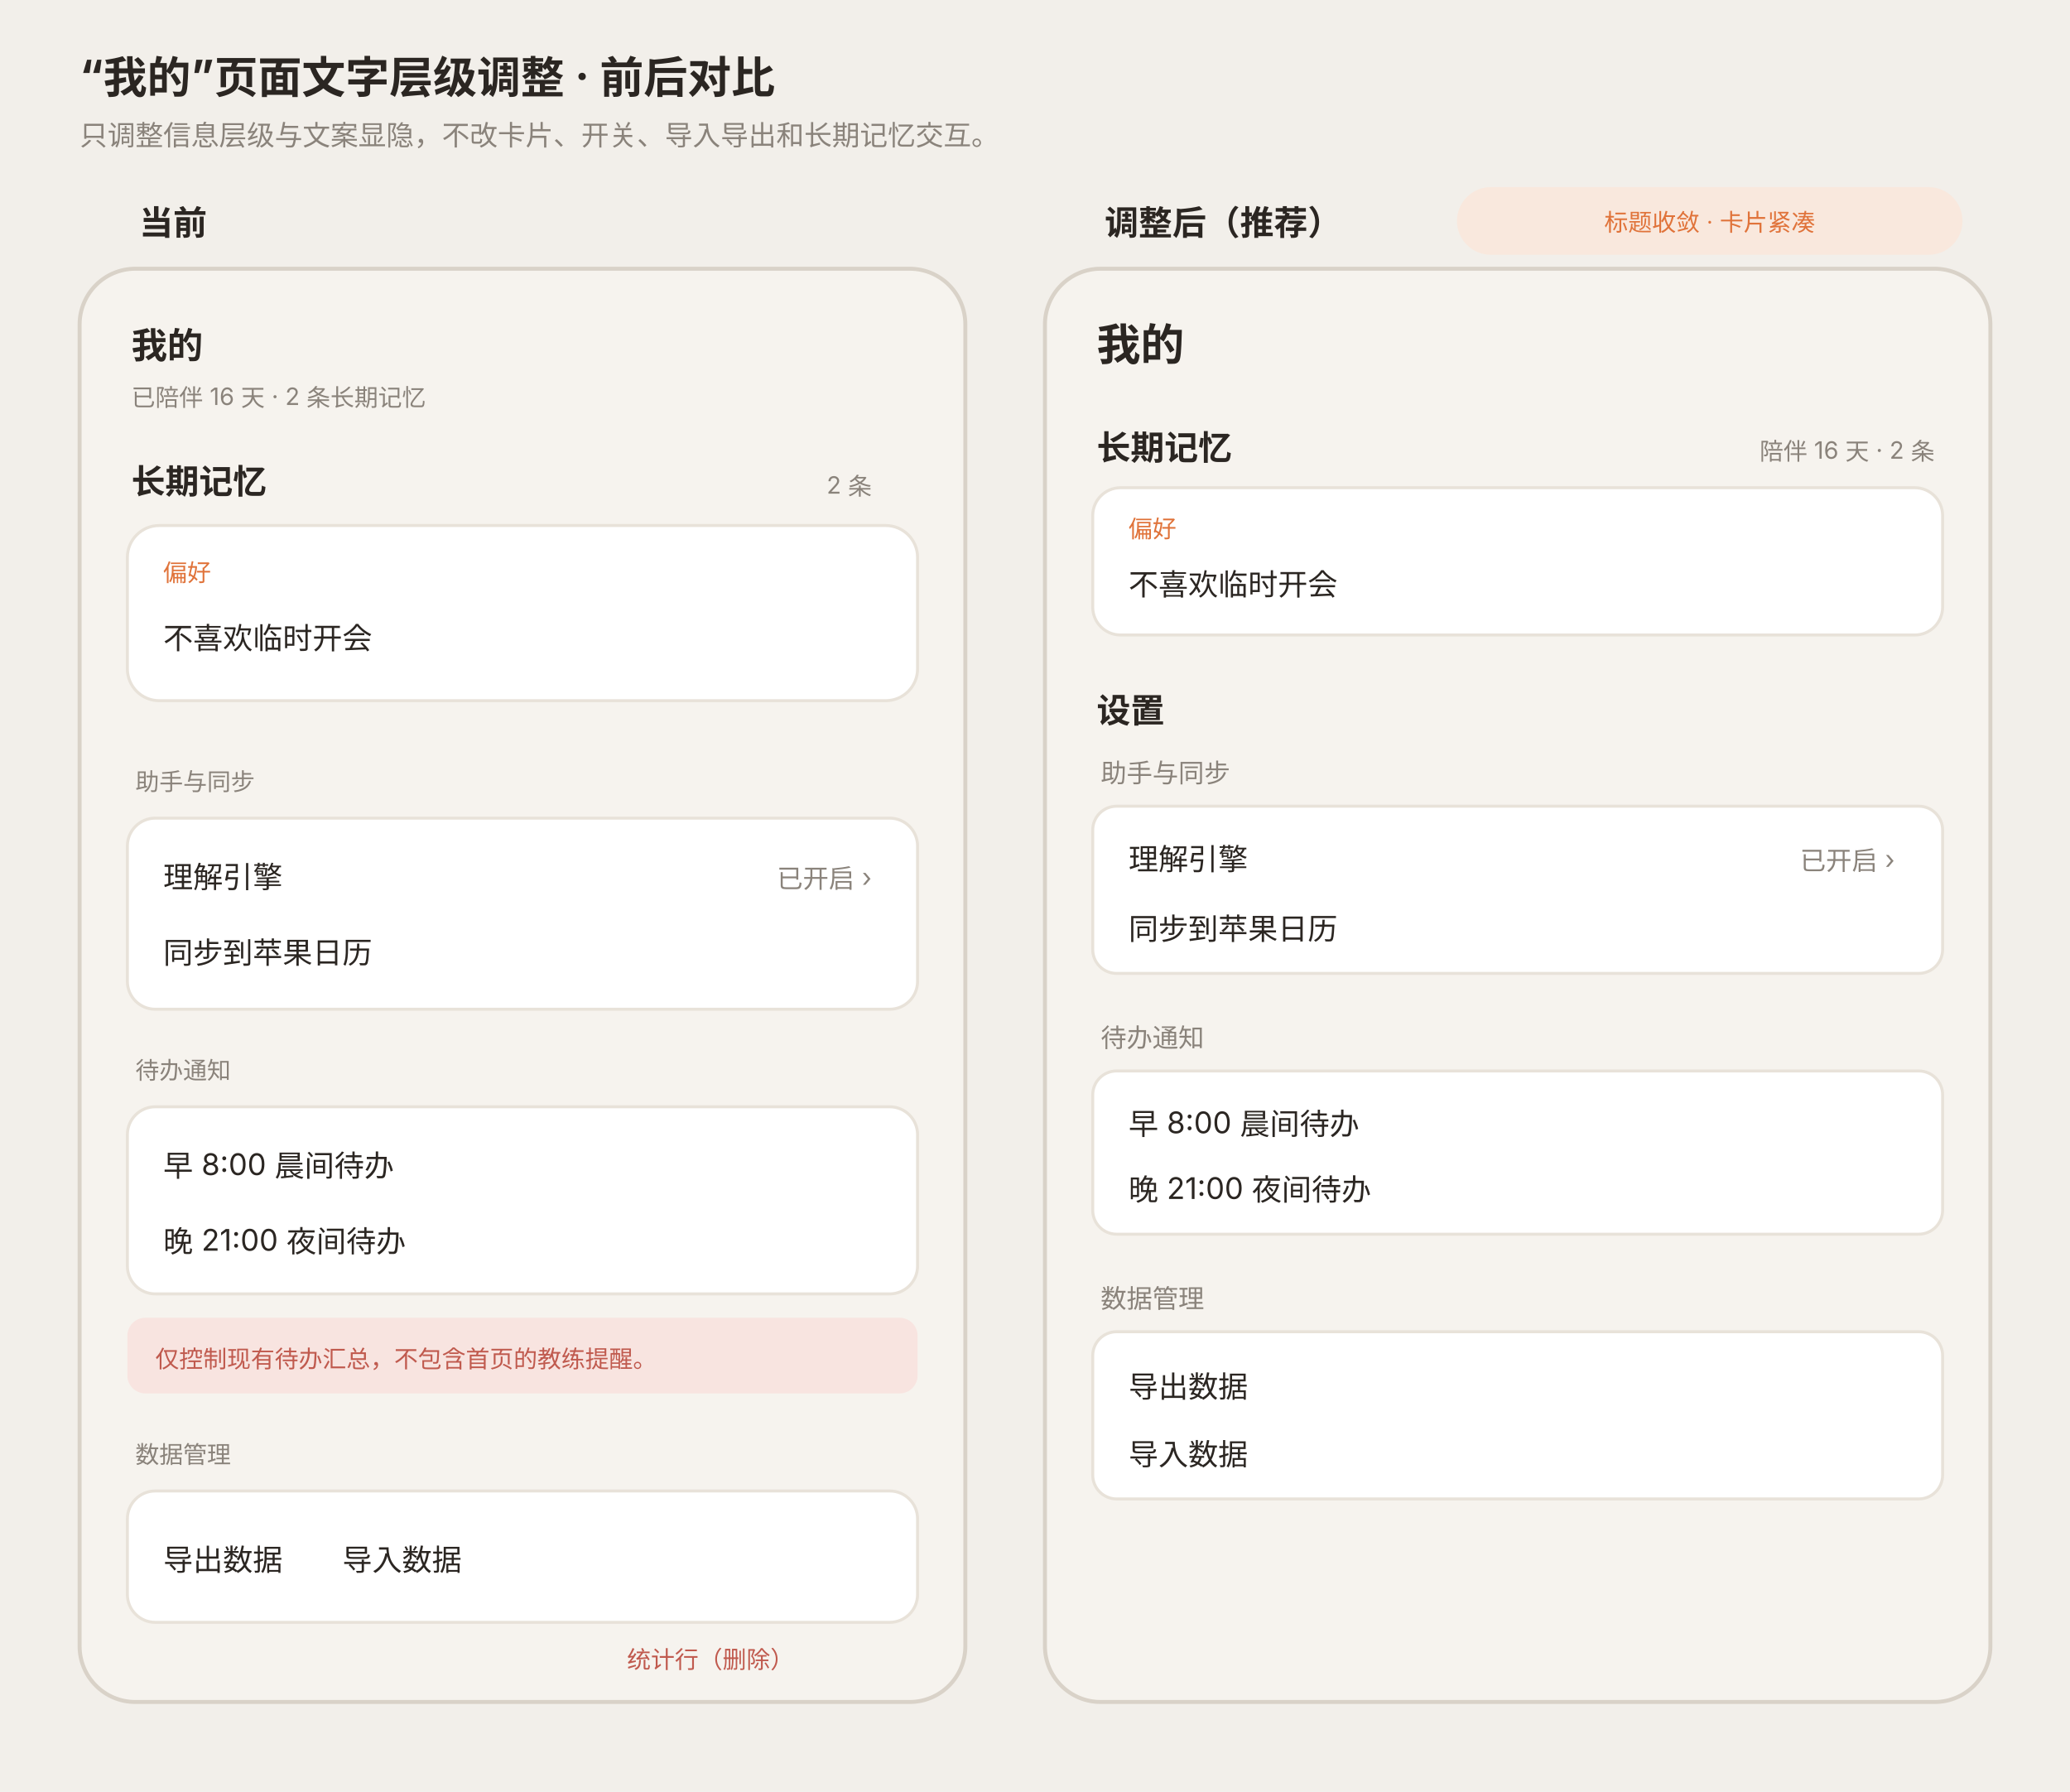
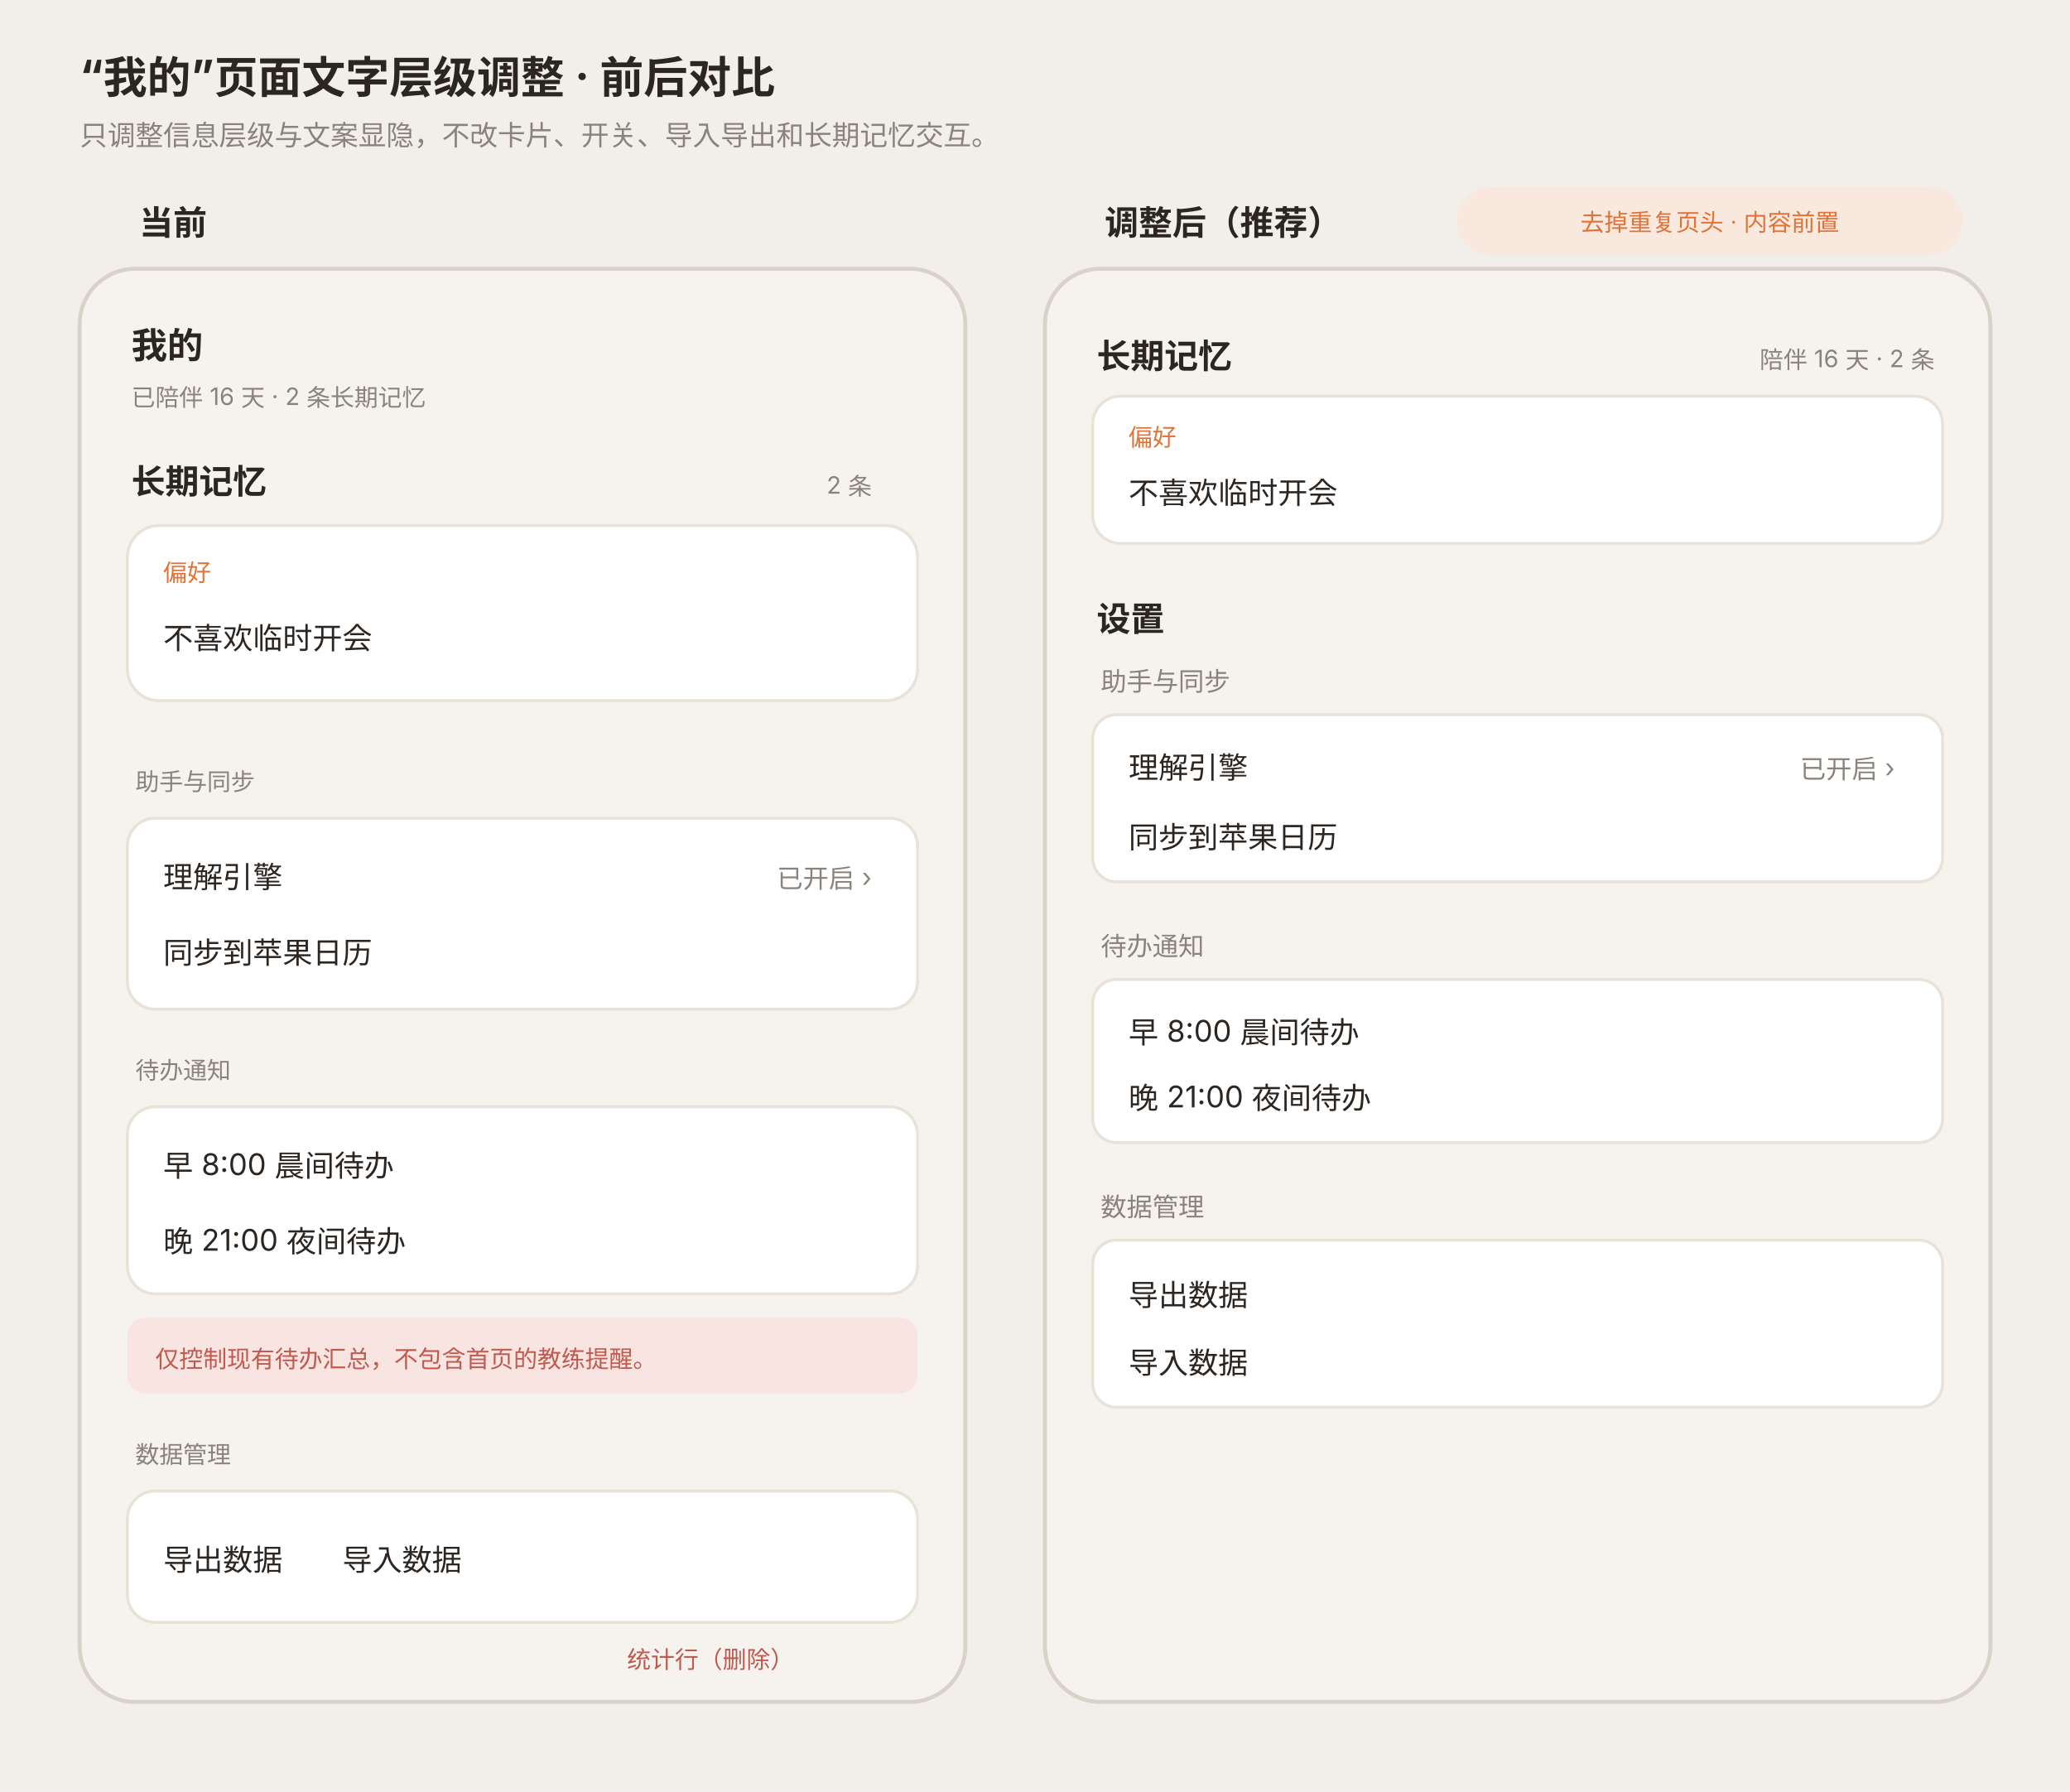
<svg xmlns="http://www.w3.org/2000/svg" width="1040" height="900" viewBox="0 0 1040 900">
  <rect width="1040" height="900" fill="#F2EFEA" />
  <style>
    .panel{fill:#F6F3EE;stroke:#D9D2C8;stroke-width:2}.card{fill:#FFF;stroke:#E8E2D9;stroke-width:1.5}
    .title{font-family:-apple-system,BlinkMacSystemFont,"PingFang SC",sans-serif;fill:#2B2622;font-weight:650}
    .copy{font-family:-apple-system,BlinkMacSystemFont,"PingFang SC",sans-serif;fill:#2B2622}
    .dim{font-family:-apple-system,BlinkMacSystemFont,"PingFang SC",sans-serif;fill:#8A837B}
    .accent{fill:#E0733A}.remove{fill:#C05A4E}.guide{stroke:#E0733A;stroke-width:1.5;stroke-dasharray:5 5}
  </style>
  <text x="40" y="46" class="title" font-size="22">“我的”页面文字层级调整 · 前后对比</text>
  <text x="40" y="73" class="dim" font-size="14">只调整信息层级与文案显隐，不改卡片、开关、导入导出和长期记忆交互。</text>
  <text x="70" y="118" class="title" font-size="17">当前</text>
  <rect x="40" y="135" width="445" height="720" rx="28" class="panel" />
  <text x="66" y="180" class="title" font-size="18">我的</text>
  <text x="66" y="204" class="dim" font-size="12">已陪伴 16 天 · 2 条长期记忆</text>
  <text x="66" y="248" class="title" font-size="17">长期记忆</text>
  <text x="438" y="248" class="dim" font-size="12" text-anchor="end">2 条</text>
  <rect x="64" y="264" width="397" height="88" rx="16" class="card" />
  <text x="82" y="292" class="accent" font-size="12">偏好</text>
  <text x="82" y="326" class="copy" font-size="15">不喜欢临时开会</text>
  <text x="68" y="397" class="dim" font-size="12">助手与同步</text>
  <rect x="64" y="411" width="397" height="96" rx="14" class="card" />
  <text x="82" y="446" class="copy" font-size="15">理解引擎</text>
  <text x="438" y="446" class="dim" font-size="13" text-anchor="end">已开启 ›</text>
  <text x="82" y="484" class="copy" font-size="15">同步到苹果日历</text>
  <text x="68" y="542" class="dim" font-size="12">待办通知</text>
  <rect x="64" y="556" width="397" height="94" rx="14" class="card" />
  <text x="82" y="591" class="copy" font-size="15">早 8:00 晨间待办</text>
  <text x="82" y="629" class="copy" font-size="15">晚 21:00 夜间待办</text>
  <rect x="64" y="662" width="397" height="38" rx="9" fill="#F8E4E0" />
  <text x="78" y="687" class="remove" font-size="12">仅控制现有待办汇总，不包含首页的教练提醒。</text>
  <text x="68" y="735" class="dim" font-size="12">数据管理</text>
  <rect x="64" y="749" width="397" height="66" rx="14" class="card" />
  <text x="82" y="789" class="copy" font-size="15">导出数据　　导入数据</text>
  <text x="399" y="838" class="remove" font-size="12" text-anchor="end">统计行（删除）</text>
  <text x="555" y="118" class="title" font-size="17">调整后（推荐）</text>
  <rect x="525" y="135" width="475" height="720" rx="28" class="panel" />
-   <text x="551" y="181" class="title" font-size="22">我的</text>
-   <text x="551" y="231" class="title" font-size="17">长期记忆</text>
-   <text x="972" y="231" class="dim" font-size="12" text-anchor="end">陪伴 16 天 · 2 条</text>
-   <rect x="549" y="245" width="427" height="74" rx="14" class="card" />
-   <text x="567" y="270" class="accent" font-size="12">偏好</text>
-   <text x="567" y="299" class="copy" font-size="15">不喜欢临时开会</text>
-   <text x="551" y="363" class="title" font-size="17">设置</text>
-   <text x="553" y="393" class="dim" font-size="13">助手与同步</text>
-   <rect x="549" y="405" width="427" height="84" rx="12" class="card" />
-   <text x="567" y="437" class="copy" font-size="15">理解引擎</text>
-   <text x="952" y="437" class="dim" font-size="13" text-anchor="end">已开启 ›</text>
-   <text x="567" y="472" class="copy" font-size="15">同步到苹果日历</text>
-   <text x="553" y="526" class="dim" font-size="13">待办通知</text>
-   <rect x="549" y="538" width="427" height="82" rx="12" class="card" />
-   <text x="567" y="570" class="copy" font-size="15">早 8:00 晨间待办</text>
-   <text x="567" y="603" class="copy" font-size="15">晚 21:00 夜间待办</text>
-   <text x="553" y="657" class="dim" font-size="13">数据管理</text>
-   <rect x="549" y="669" width="427" height="84" rx="12" class="card" />
-   <text x="567" y="702" class="copy" font-size="15">导出数据</text>
-   <text x="567" y="736" class="copy" font-size="15">导入数据</text>
+   <text x="551" y="185" class="title" font-size="17">长期记忆</text>
+   <text x="972" y="185" class="dim" font-size="12" text-anchor="end">陪伴 16 天 · 2 条</text>
+   <rect x="549" y="199" width="427" height="74" rx="14" class="card" />
+   <text x="567" y="224" class="accent" font-size="12">偏好</text>
+   <text x="567" y="253" class="copy" font-size="15">不喜欢临时开会</text>
+   <text x="551" y="317" class="title" font-size="17">设置</text>
+   <text x="553" y="347" class="dim" font-size="13">助手与同步</text>
+   <rect x="549" y="359" width="427" height="84" rx="12" class="card" />
+   <text x="567" y="391" class="copy" font-size="15">理解引擎</text>
+   <text x="952" y="391" class="dim" font-size="13" text-anchor="end">已开启 ›</text>
+   <text x="567" y="426" class="copy" font-size="15">同步到苹果日历</text>
+   <text x="553" y="480" class="dim" font-size="13">待办通知</text>
+   <rect x="549" y="492" width="427" height="82" rx="12" class="card" />
+   <text x="567" y="524" class="copy" font-size="15">早 8:00 晨间待办</text>
+   <text x="567" y="557" class="copy" font-size="15">晚 21:00 夜间待办</text>
+   <text x="553" y="611" class="dim" font-size="13">数据管理</text>
+   <rect x="549" y="623" width="427" height="84" rx="12" class="card" />
+   <text x="567" y="656" class="copy" font-size="15">导出数据</text>
+   <text x="567" y="690" class="copy" font-size="15">导入数据</text>
  <rect x="732" y="94" width="254" height="34" rx="17" fill="#F9E8DD" />
-   <text x="859" y="116" class="accent" font-size="12" text-anchor="middle">标题收敛 · 卡片紧凑</text>
+   <text x="859" y="116" class="accent" font-size="12" text-anchor="middle">去掉重复页头 · 内容前置</text>
</svg>
